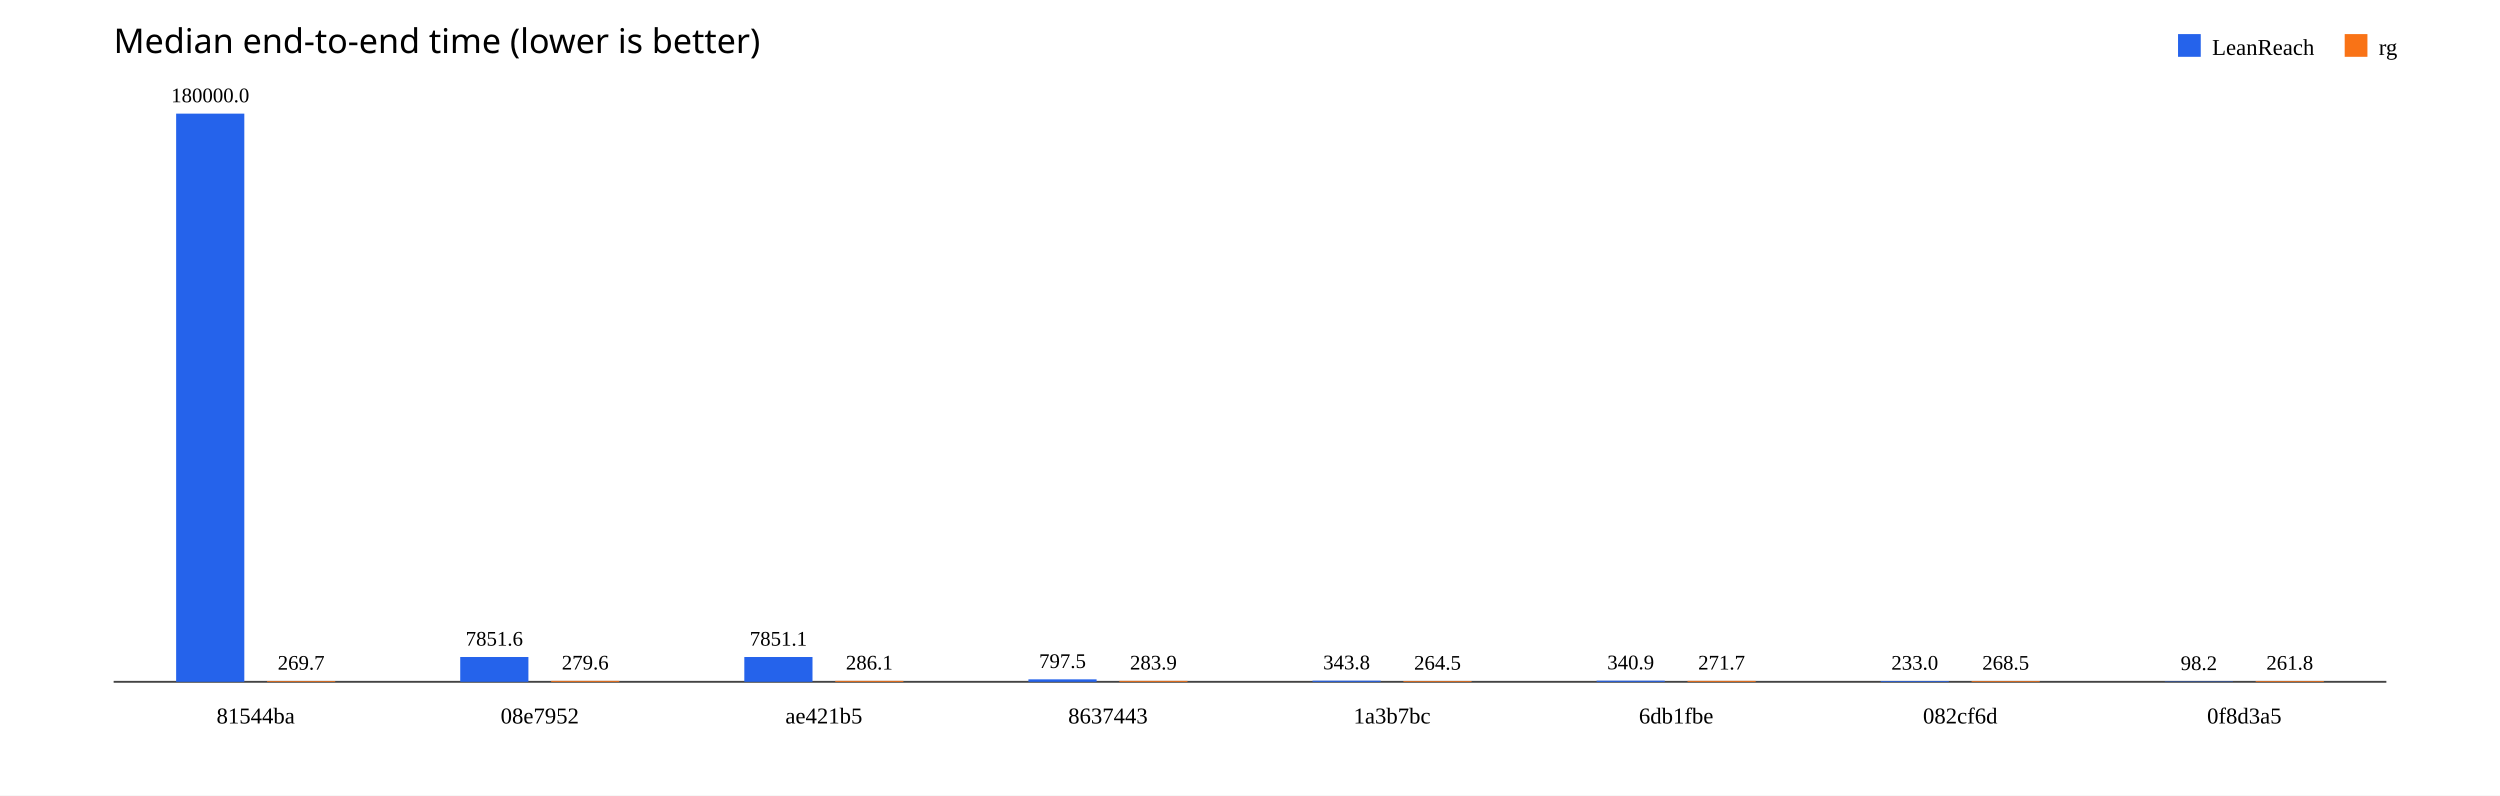
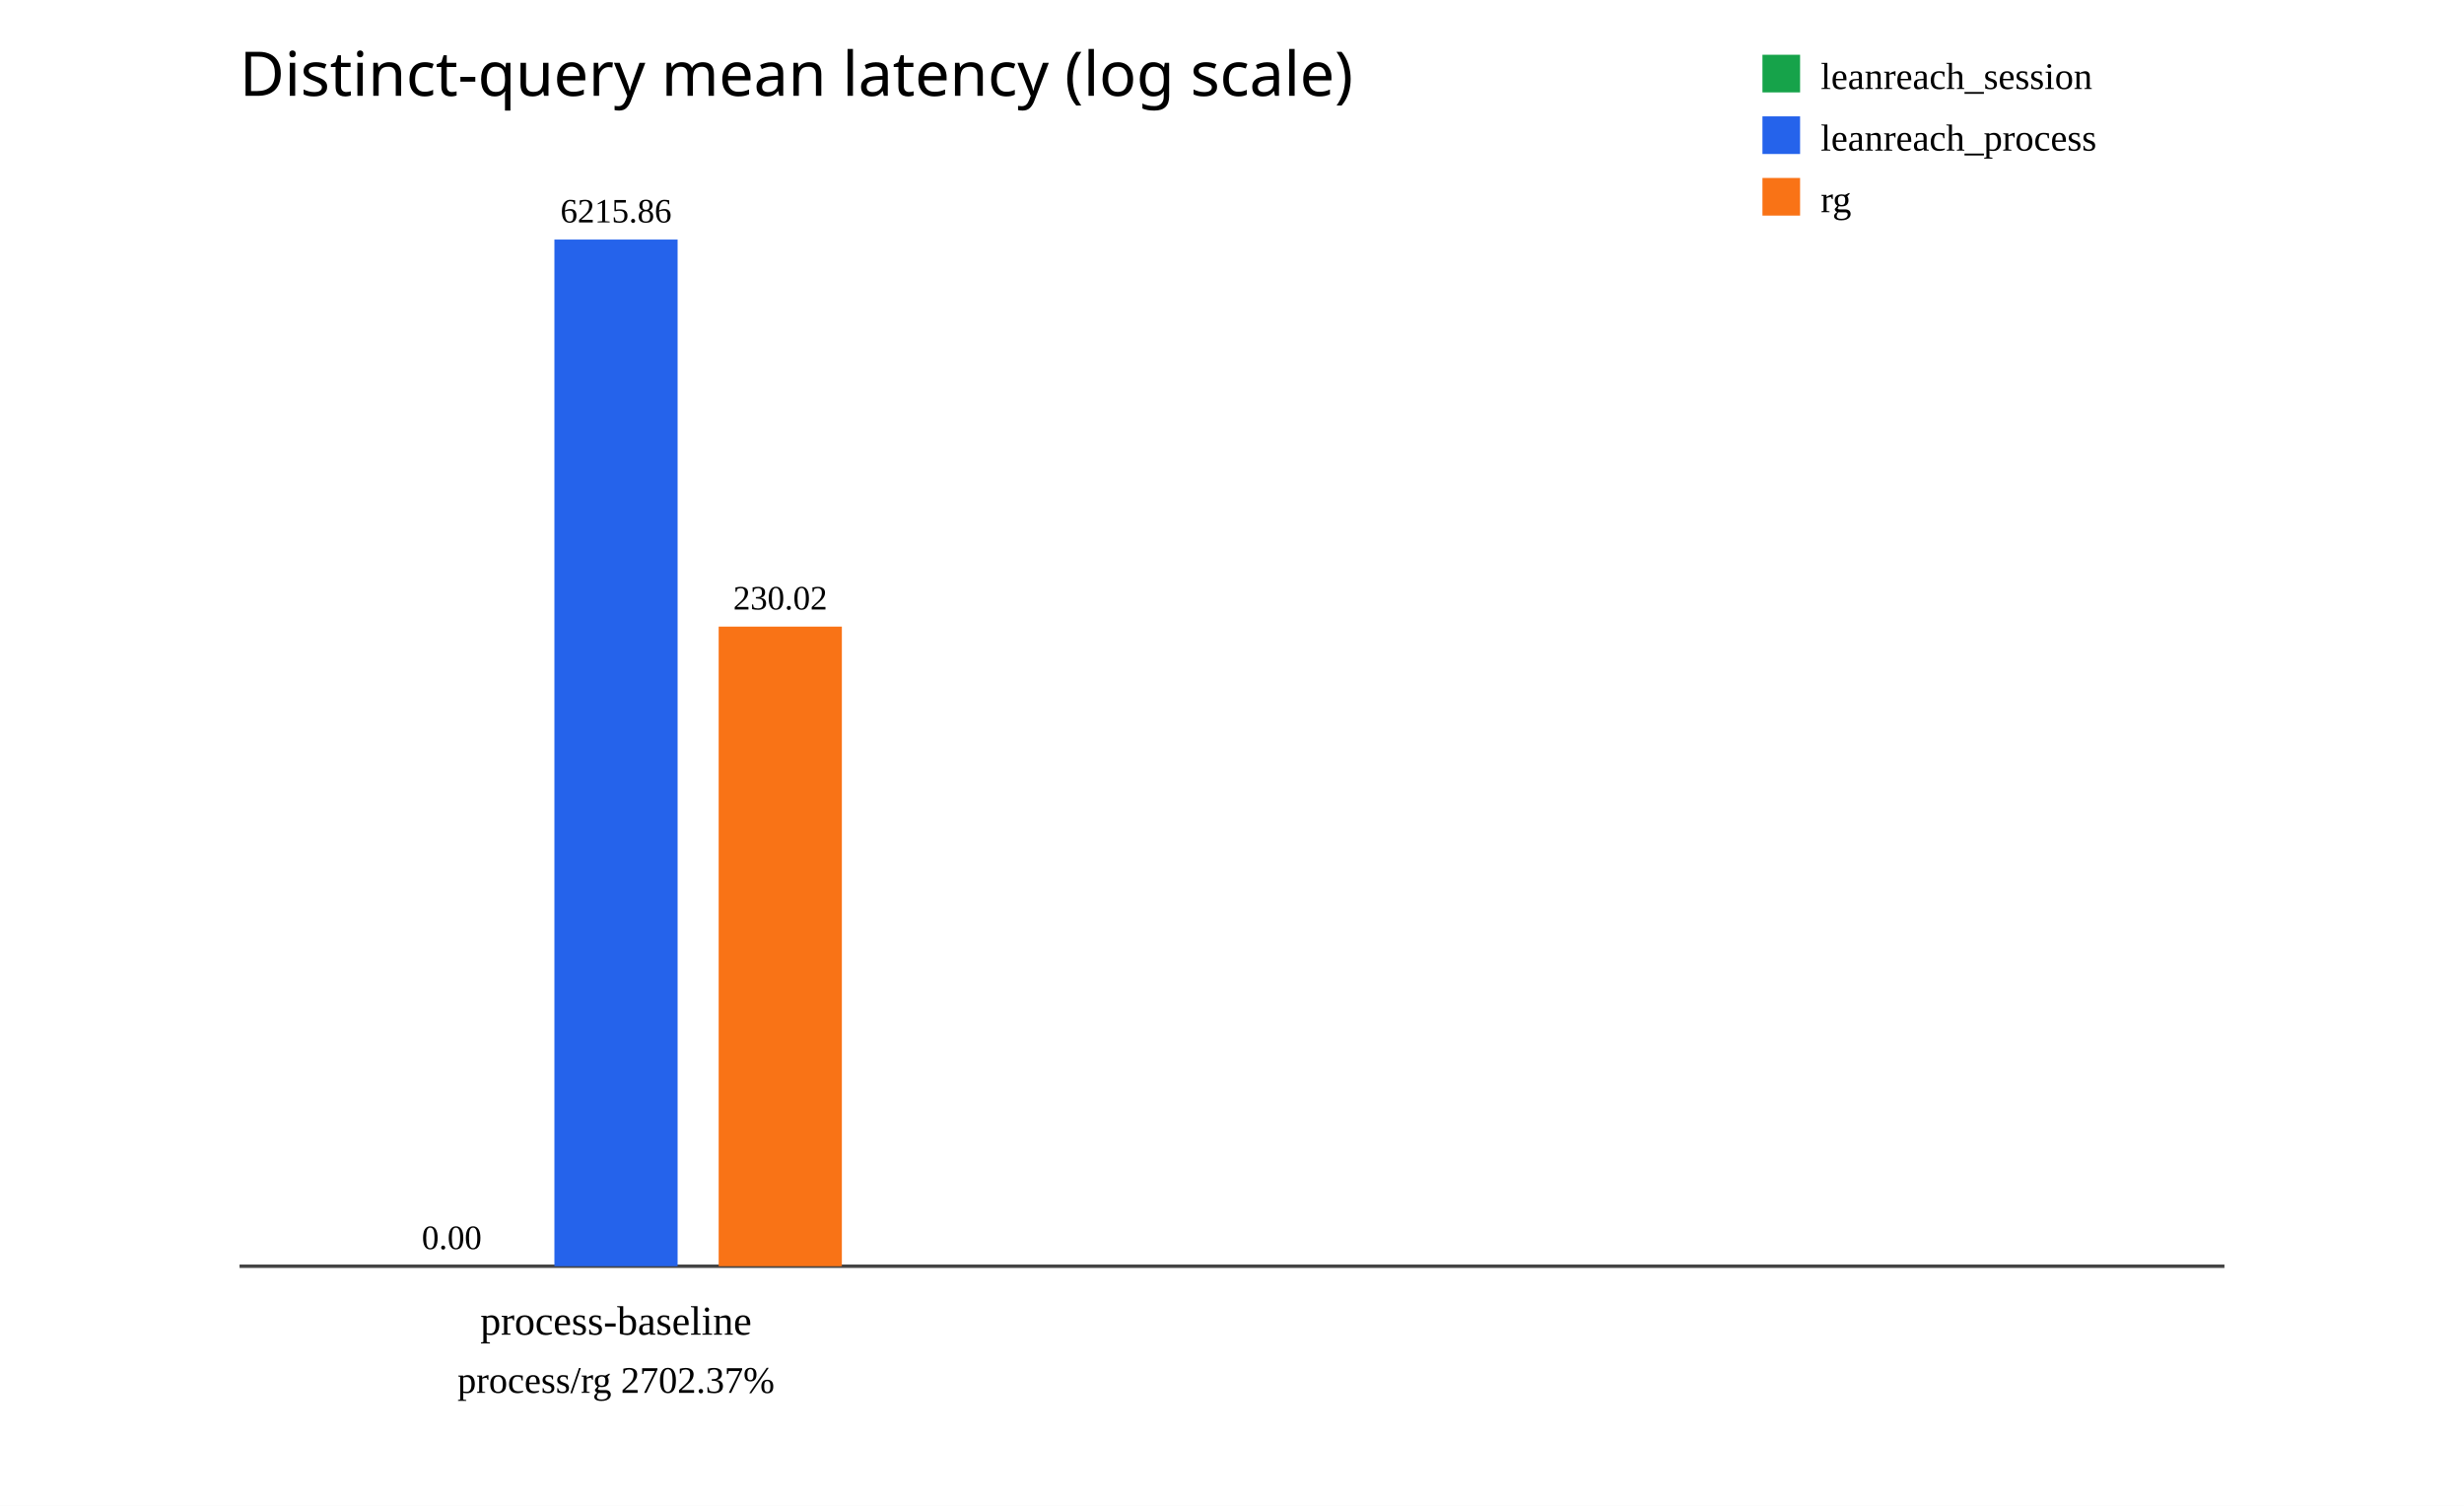
- <svg xmlns="http://www.w3.org/2000/svg" width="1320" height="420">
+ <svg xmlns="http://www.w3.org/2000/svg" width="720" height="440">
  <rect width="100%" height="100%" fill="white" />
-   <text x="60" y="28" font-size="18" font-family="sans-serif">Median end-to-end time (lower is better)</text>
-   <line x1="60" y1="360" x2="1260" y2="360" stroke="#444" />
-   <rect x="93.0" y="60.0" width="36" height="300.0" fill="#2563eb" />
-   <rect x="141.0" y="359.6" width="36" height="0.4" fill="#f97316" />
-   <rect x="243.0" y="346.9" width="36" height="13.1" fill="#2563eb" />
-   <rect x="291.0" y="359.5" width="36" height="0.5" fill="#f97316" />
-   <rect x="393.0" y="346.9" width="36" height="13.1" fill="#2563eb" />
-   <rect x="441.0" y="359.5" width="36" height="0.5" fill="#f97316" />
-   <rect x="543.0" y="358.7" width="36" height="1.3" fill="#2563eb" />
-   <rect x="591.0" y="359.5" width="36" height="0.5" fill="#f97316" />
-   <rect x="693.0" y="359.4" width="36" height="0.6" fill="#2563eb" />
-   <rect x="741.0" y="359.6" width="36" height="0.4" fill="#f97316" />
-   <rect x="843.0" y="359.4" width="36" height="0.6" fill="#2563eb" />
-   <rect x="891.0" y="359.5" width="36" height="0.5" fill="#f97316" />
-   <rect x="993.0" y="359.6" width="36" height="0.4" fill="#2563eb" />
-   <rect x="1041.0" y="359.6" width="36" height="0.4" fill="#f97316" />
-   <rect x="1143.0" y="359.8" width="36" height="0.2" fill="#2563eb" />
-   <rect x="1191.0" y="359.6" width="36" height="0.4" fill="#f97316" />
-   <text x="111.0" y="54.0" text-anchor="middle" font-size="11">180000.0</text>
-   <text x="159.0" y="353.6" text-anchor="middle" font-size="11">269.7</text>
-   <text x="135" y="382" text-anchor="middle" font-size="12">81544ba</text>
-   <text x="261.0" y="340.9" text-anchor="middle" font-size="11">7851.6</text>
-   <text x="309.0" y="353.5" text-anchor="middle" font-size="11">279.6</text>
-   <text x="285" y="382" text-anchor="middle" font-size="12">08e7952</text>
-   <text x="411.0" y="340.9" text-anchor="middle" font-size="11">7851.1</text>
-   <text x="459.0" y="353.5" text-anchor="middle" font-size="11">286.1</text>
-   <text x="435" y="382" text-anchor="middle" font-size="12">ae421b5</text>
-   <text x="561.0" y="352.7" text-anchor="middle" font-size="11">797.5</text>
-   <text x="609.0" y="353.5" text-anchor="middle" font-size="11">283.9</text>
-   <text x="585" y="382" text-anchor="middle" font-size="12">8637443</text>
-   <text x="711.0" y="353.4" text-anchor="middle" font-size="11">343.8</text>
-   <text x="759.0" y="353.6" text-anchor="middle" font-size="11">264.5</text>
-   <text x="735" y="382" text-anchor="middle" font-size="12">1a3b7bc</text>
-   <text x="861.0" y="353.4" text-anchor="middle" font-size="11">340.9</text>
-   <text x="909.0" y="353.5" text-anchor="middle" font-size="11">271.7</text>
-   <text x="885" y="382" text-anchor="middle" font-size="12">6db1fbe</text>
-   <text x="1011.0" y="353.6" text-anchor="middle" font-size="11">233.0</text>
-   <text x="1059.0" y="353.6" text-anchor="middle" font-size="11">268.5</text>
-   <text x="1035" y="382" text-anchor="middle" font-size="12">082cf6d</text>
-   <text x="1161.0" y="353.8" text-anchor="middle" font-size="11">98.2</text>
-   <text x="1209.0" y="353.6" text-anchor="middle" font-size="11">261.8</text>
-   <text x="1185" y="382" text-anchor="middle" font-size="12">0f8d3a5</text>
-   <rect x="1150" y="18" width="12" height="12" fill="#2563eb" />
-   <text x="1168" y="29" font-size="12">LeanReach</text>
-   <rect x="1238" y="18" width="12" height="12" fill="#f97316" />
-   <text x="1256" y="29" font-size="12">rg</text>
+   <text x="70" y="28" font-size="18" font-family="sans-serif">Distinct-query mean latency (log scale)</text>
+   <line x1="70" y1="370" x2="650" y2="370" stroke="#444" />
+   <rect x="114" y="370.0" width="36" height="0.0" fill="#16a34a" />
+   <rect x="162" y="70.0" width="36" height="300.0" fill="#2563eb" />
+   <rect x="210" y="183.1" width="36" height="186.9" fill="#f97316" />
+   <text x="132" y="365.0" text-anchor="middle" font-size="10">0.00</text>
+   <text x="180" y="65.0" text-anchor="middle" font-size="10">6215.86</text>
+   <text x="228" y="178.1" text-anchor="middle" font-size="10">230.02</text>
+   <text x="180" y="390" text-anchor="middle" font-size="12">process-baseline</text>
+   <text x="180" y="407" text-anchor="middle" font-size="11">process/rg 2702.37%</text>
+   <rect x="515" y="16" width="11" height="11" fill="#16a34a" />
+   <text x="532" y="26" font-size="11">leanreach_session</text>
+   <rect x="515" y="34" width="11" height="11" fill="#2563eb" />
+   <text x="532" y="44" font-size="11">leanreach_process</text>
+   <rect x="515" y="52" width="11" height="11" fill="#f97316" />
+   <text x="532" y="62" font-size="11">rg</text>
</svg>
